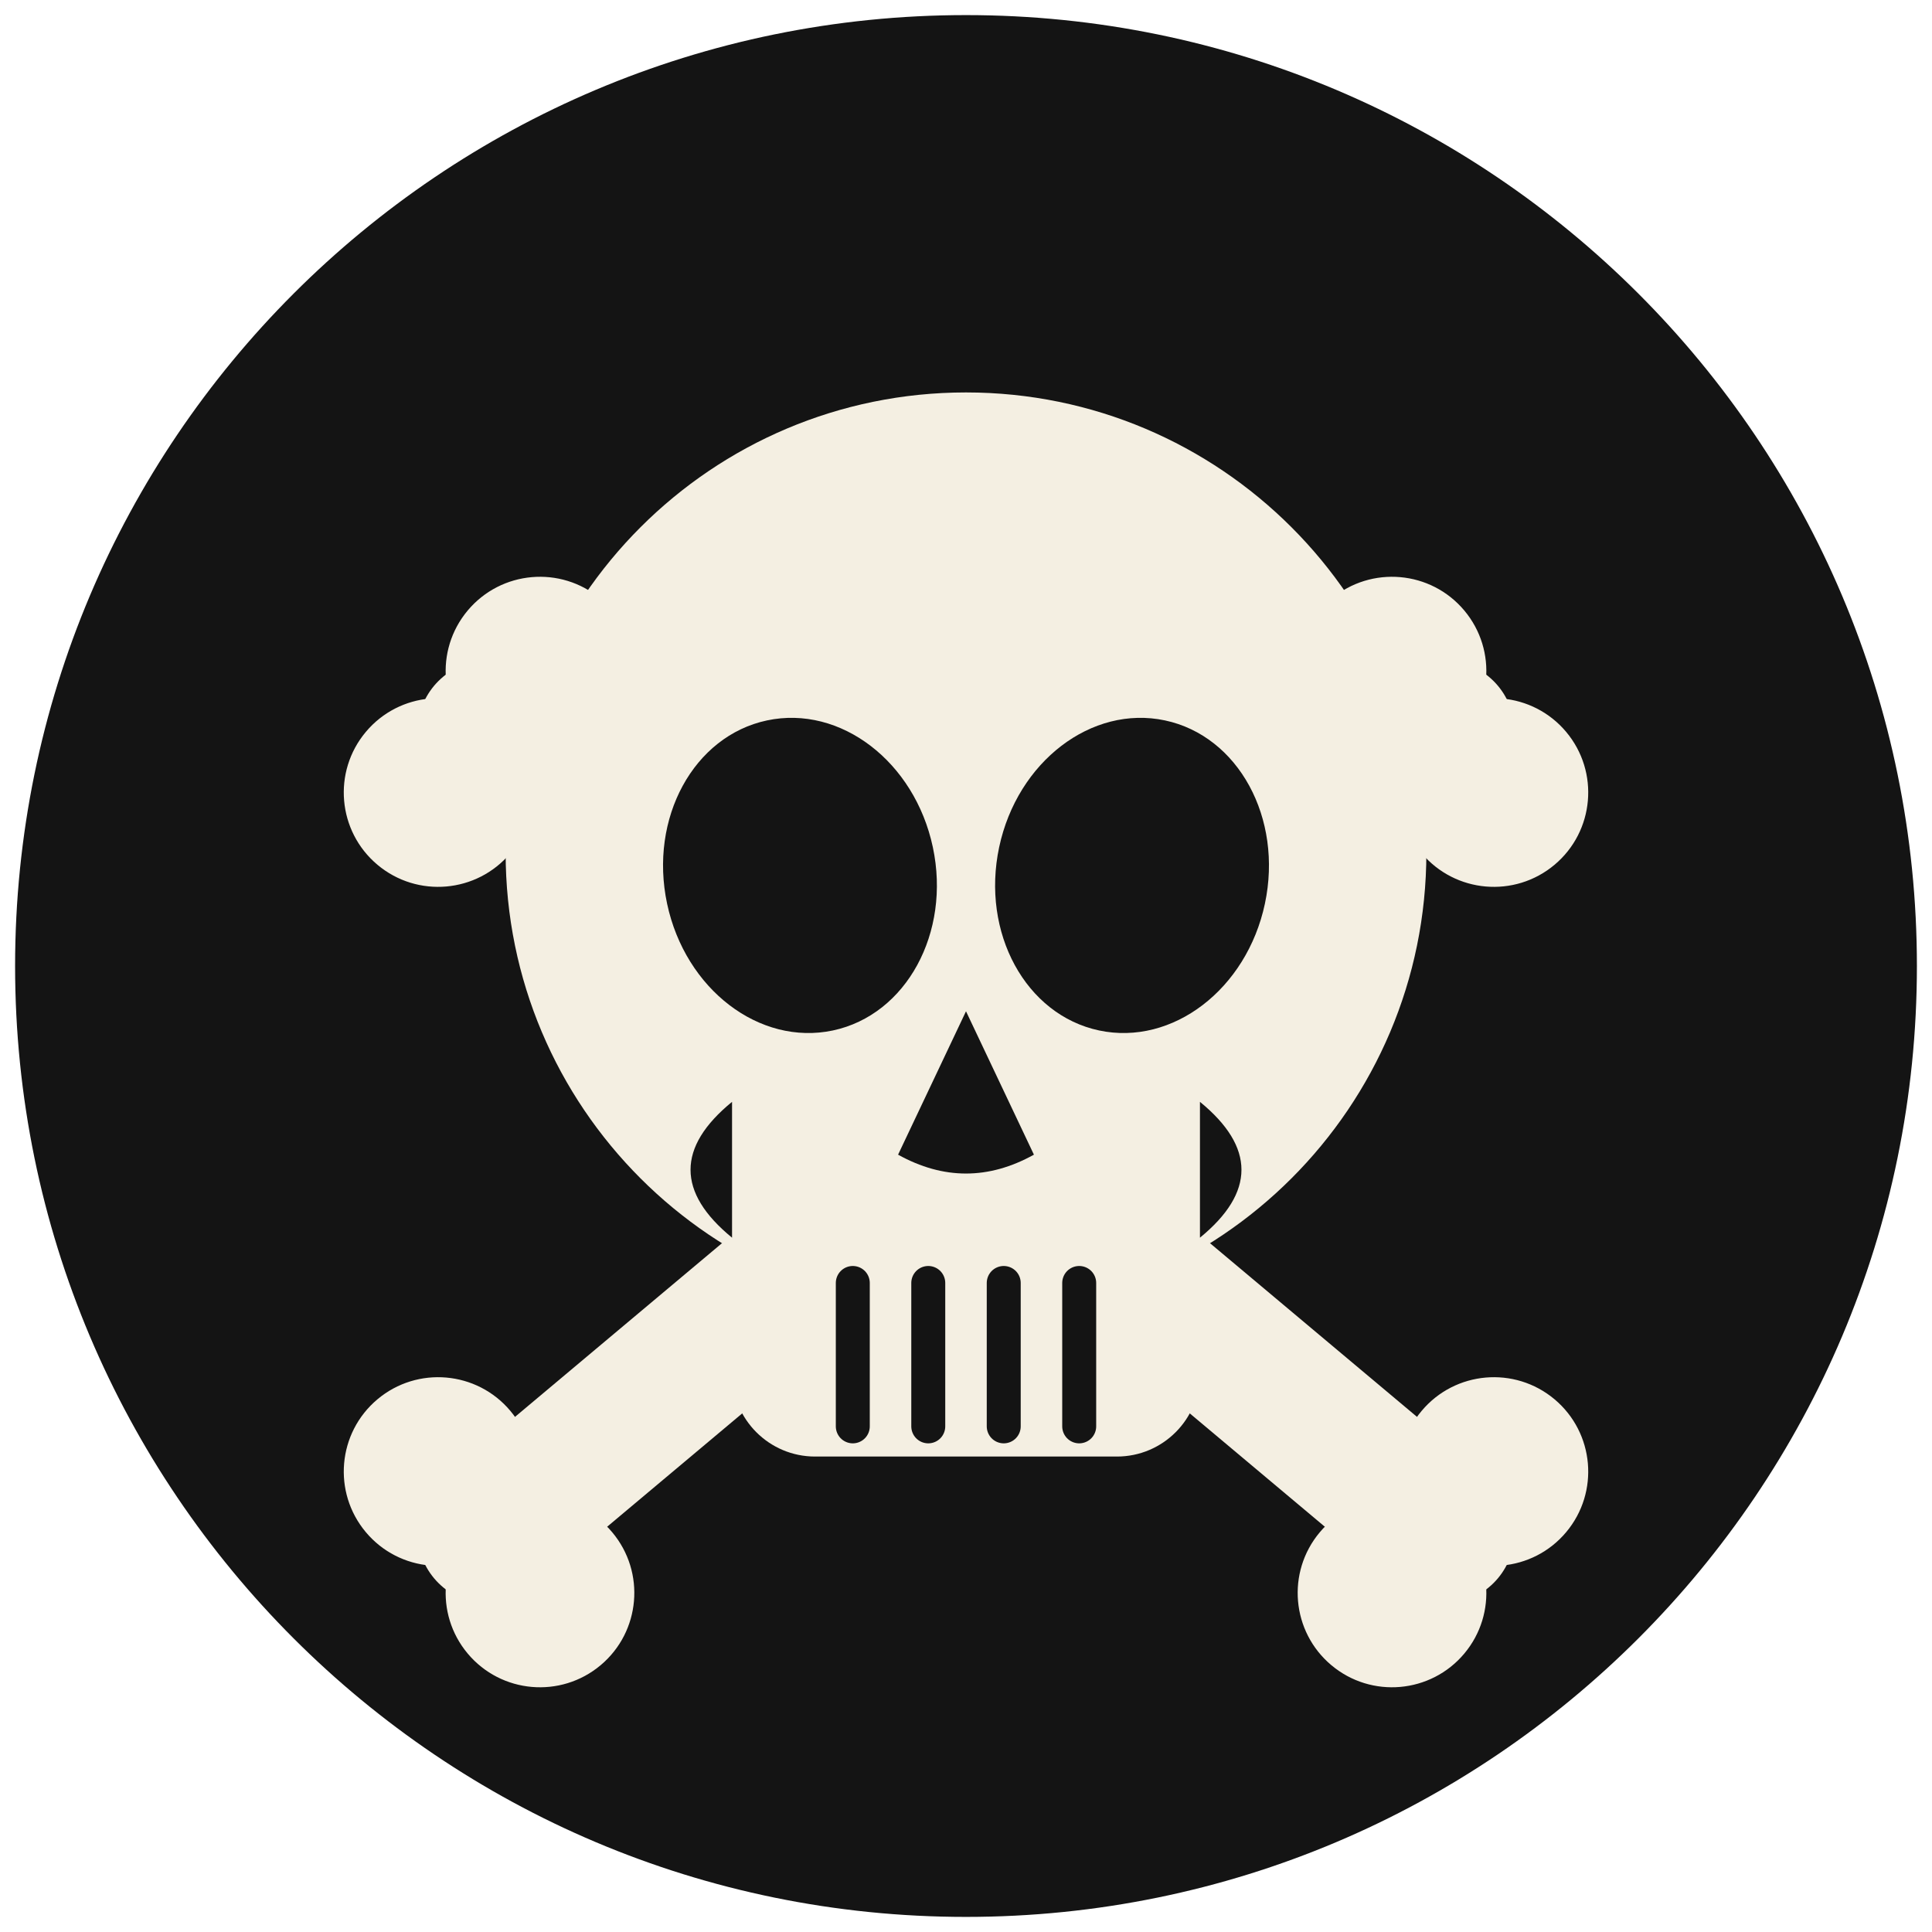
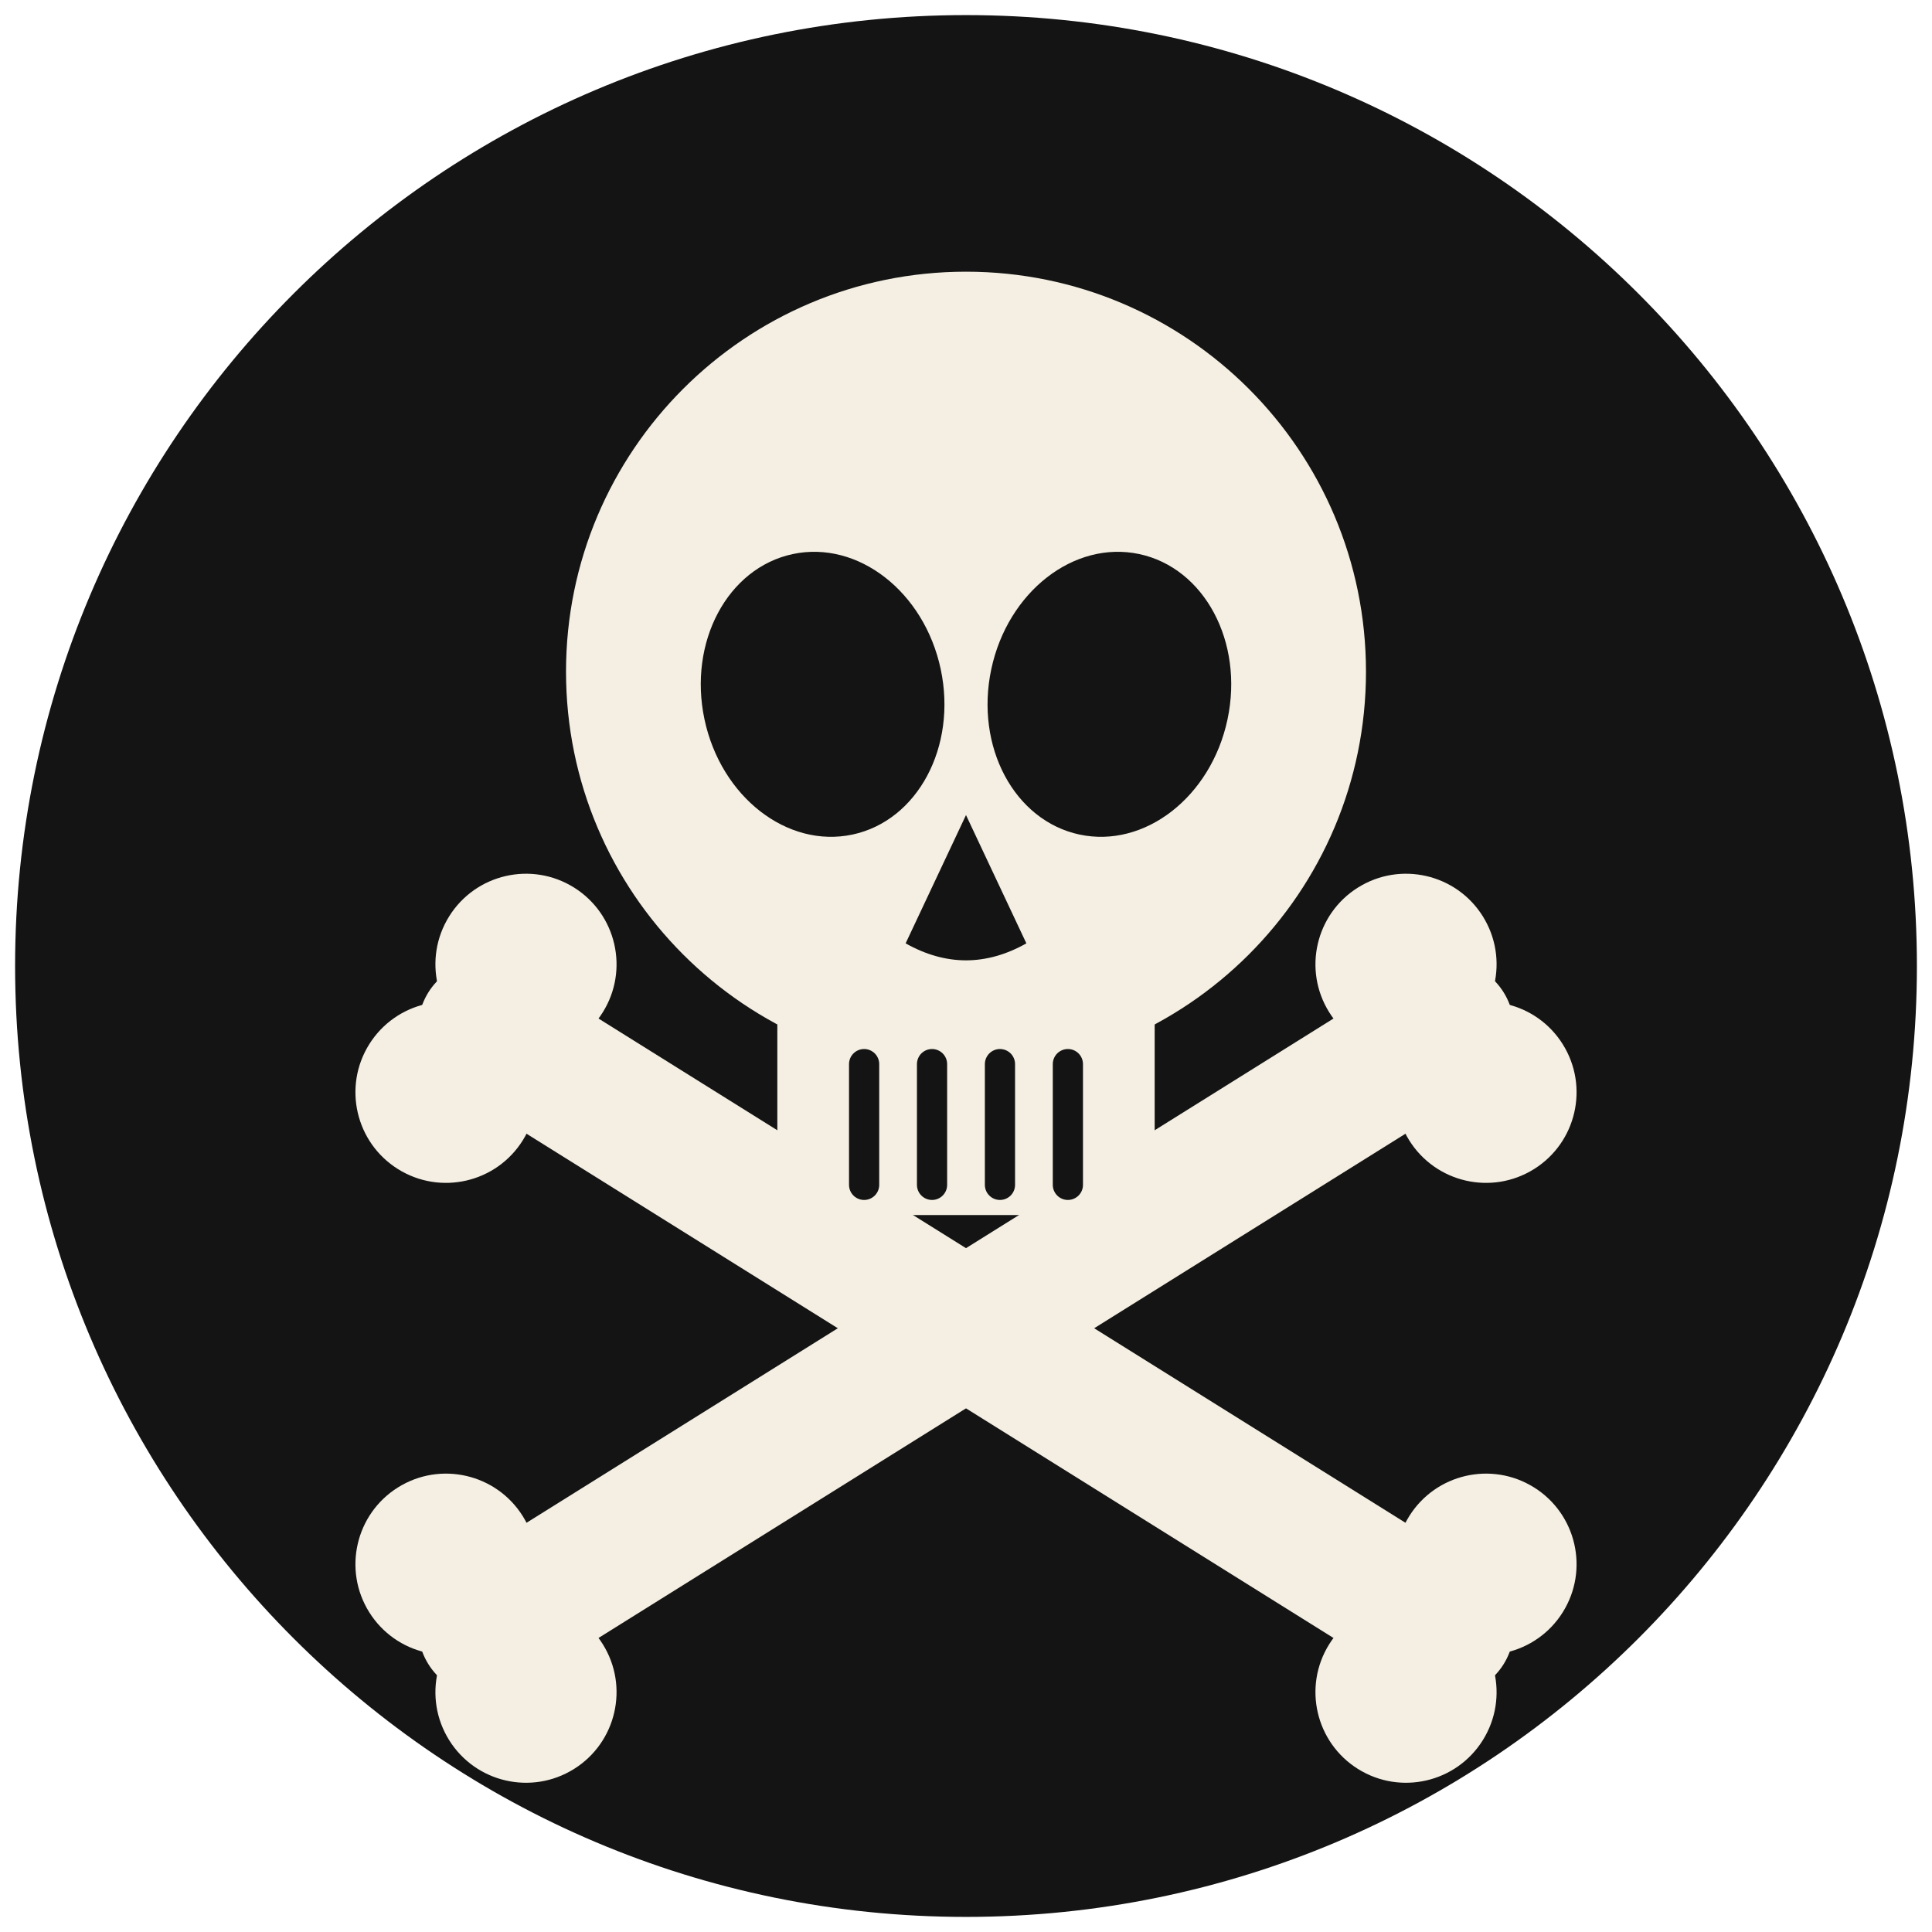
<svg xmlns="http://www.w3.org/2000/svg" xmlns:xlink="http://www.w3.org/1999/xlink" viewBox="0 0 512 512" width="512" height="512">
  <defs>
    <g id="bone">
-       <line x1="-165" y1="0" x2="165" y2="0" stroke="#f4efe2" stroke-width="38" stroke-linecap="round" />
-       <circle cx="-165" cy="-21" r="25" fill="#f4efe2" />
-       <circle cx="-165" cy="21" r="25" fill="#f4efe2" />
-       <circle cx="165" cy="-21" r="25" fill="#f4efe2" />
-       <circle cx="165" cy="21" r="25" fill="#f4efe2" />
+       <line x1="-150" y1="0" x2="150" y2="0" stroke="#f4efe2" stroke-width="36" stroke-linecap="round" />
+       <circle cx="-150" cy="-20" r="24" fill="#f4efe2" />
+       <circle cx="-150" cy="20" r="24" fill="#f4efe2" />
+       <circle cx="150" cy="-20" r="24" fill="#f4efe2" />
+       <circle cx="150" cy="20" r="24" fill="#f4efe2" />
    </g>
  </defs>
  <circle cx="256" cy="256" r="252" fill="#141414" />
-   <use xlink:href="#bone" href="#bone" transform="translate(256 300) rotate(40)" />
-   <use xlink:href="#bone" href="#bone" transform="translate(256 300) rotate(-40)" />
+   <use xlink:href="#bone" href="#bone" transform="translate(256 352) rotate(32)" />
+   <use xlink:href="#bone" href="#bone" transform="translate(256 352) rotate(-32)" />
  <g fill="#f4efe2">
-     <circle cx="256" cy="226" r="122" />
-     <rect x="194" y="290" width="124" height="96" rx="22" />
+     <circle cx="256" cy="178" r="106" />
+     <rect x="206" y="246" width="100" height="76" rx="22" />
  </g>
  <g fill="#141414">
-     <ellipse cx="212" cy="232" rx="36" ry="42" transform="rotate(-12 212 232)" />
-     <ellipse cx="300" cy="232" rx="36" ry="42" transform="rotate(12 300 232)" />
-     <path d="M256 268 L238 306 Q256 316 274 306 Z" />
-     <path d="M194 292 Q172 310 194 328 Z" />
-     <path d="M318 292 Q340 310 318 328 Z" />
+     <ellipse cx="218" cy="184" rx="32" ry="38" transform="rotate(-12 218 184)" />
+     <ellipse cx="294" cy="184" rx="32" ry="38" transform="rotate(12 294 184)" />
+     <path d="M256 216 L240 250 Q256 259 272 250 Z" />
  </g>
-   <g stroke="#141414" stroke-width="9" stroke-linecap="round">
-     <line x1="226" y1="340" x2="226" y2="378" />
-     <line x1="246" y1="340" x2="246" y2="378" />
-     <line x1="266" y1="340" x2="266" y2="378" />
-     <line x1="286" y1="340" x2="286" y2="378" />
+   <g stroke="#141414" stroke-width="8" stroke-linecap="round">
+     <line x1="229" y1="282" x2="229" y2="314" />
+     <line x1="247" y1="282" x2="247" y2="314" />
+     <line x1="265" y1="282" x2="265" y2="314" />
+     <line x1="283" y1="282" x2="283" y2="314" />
  </g>
</svg>
